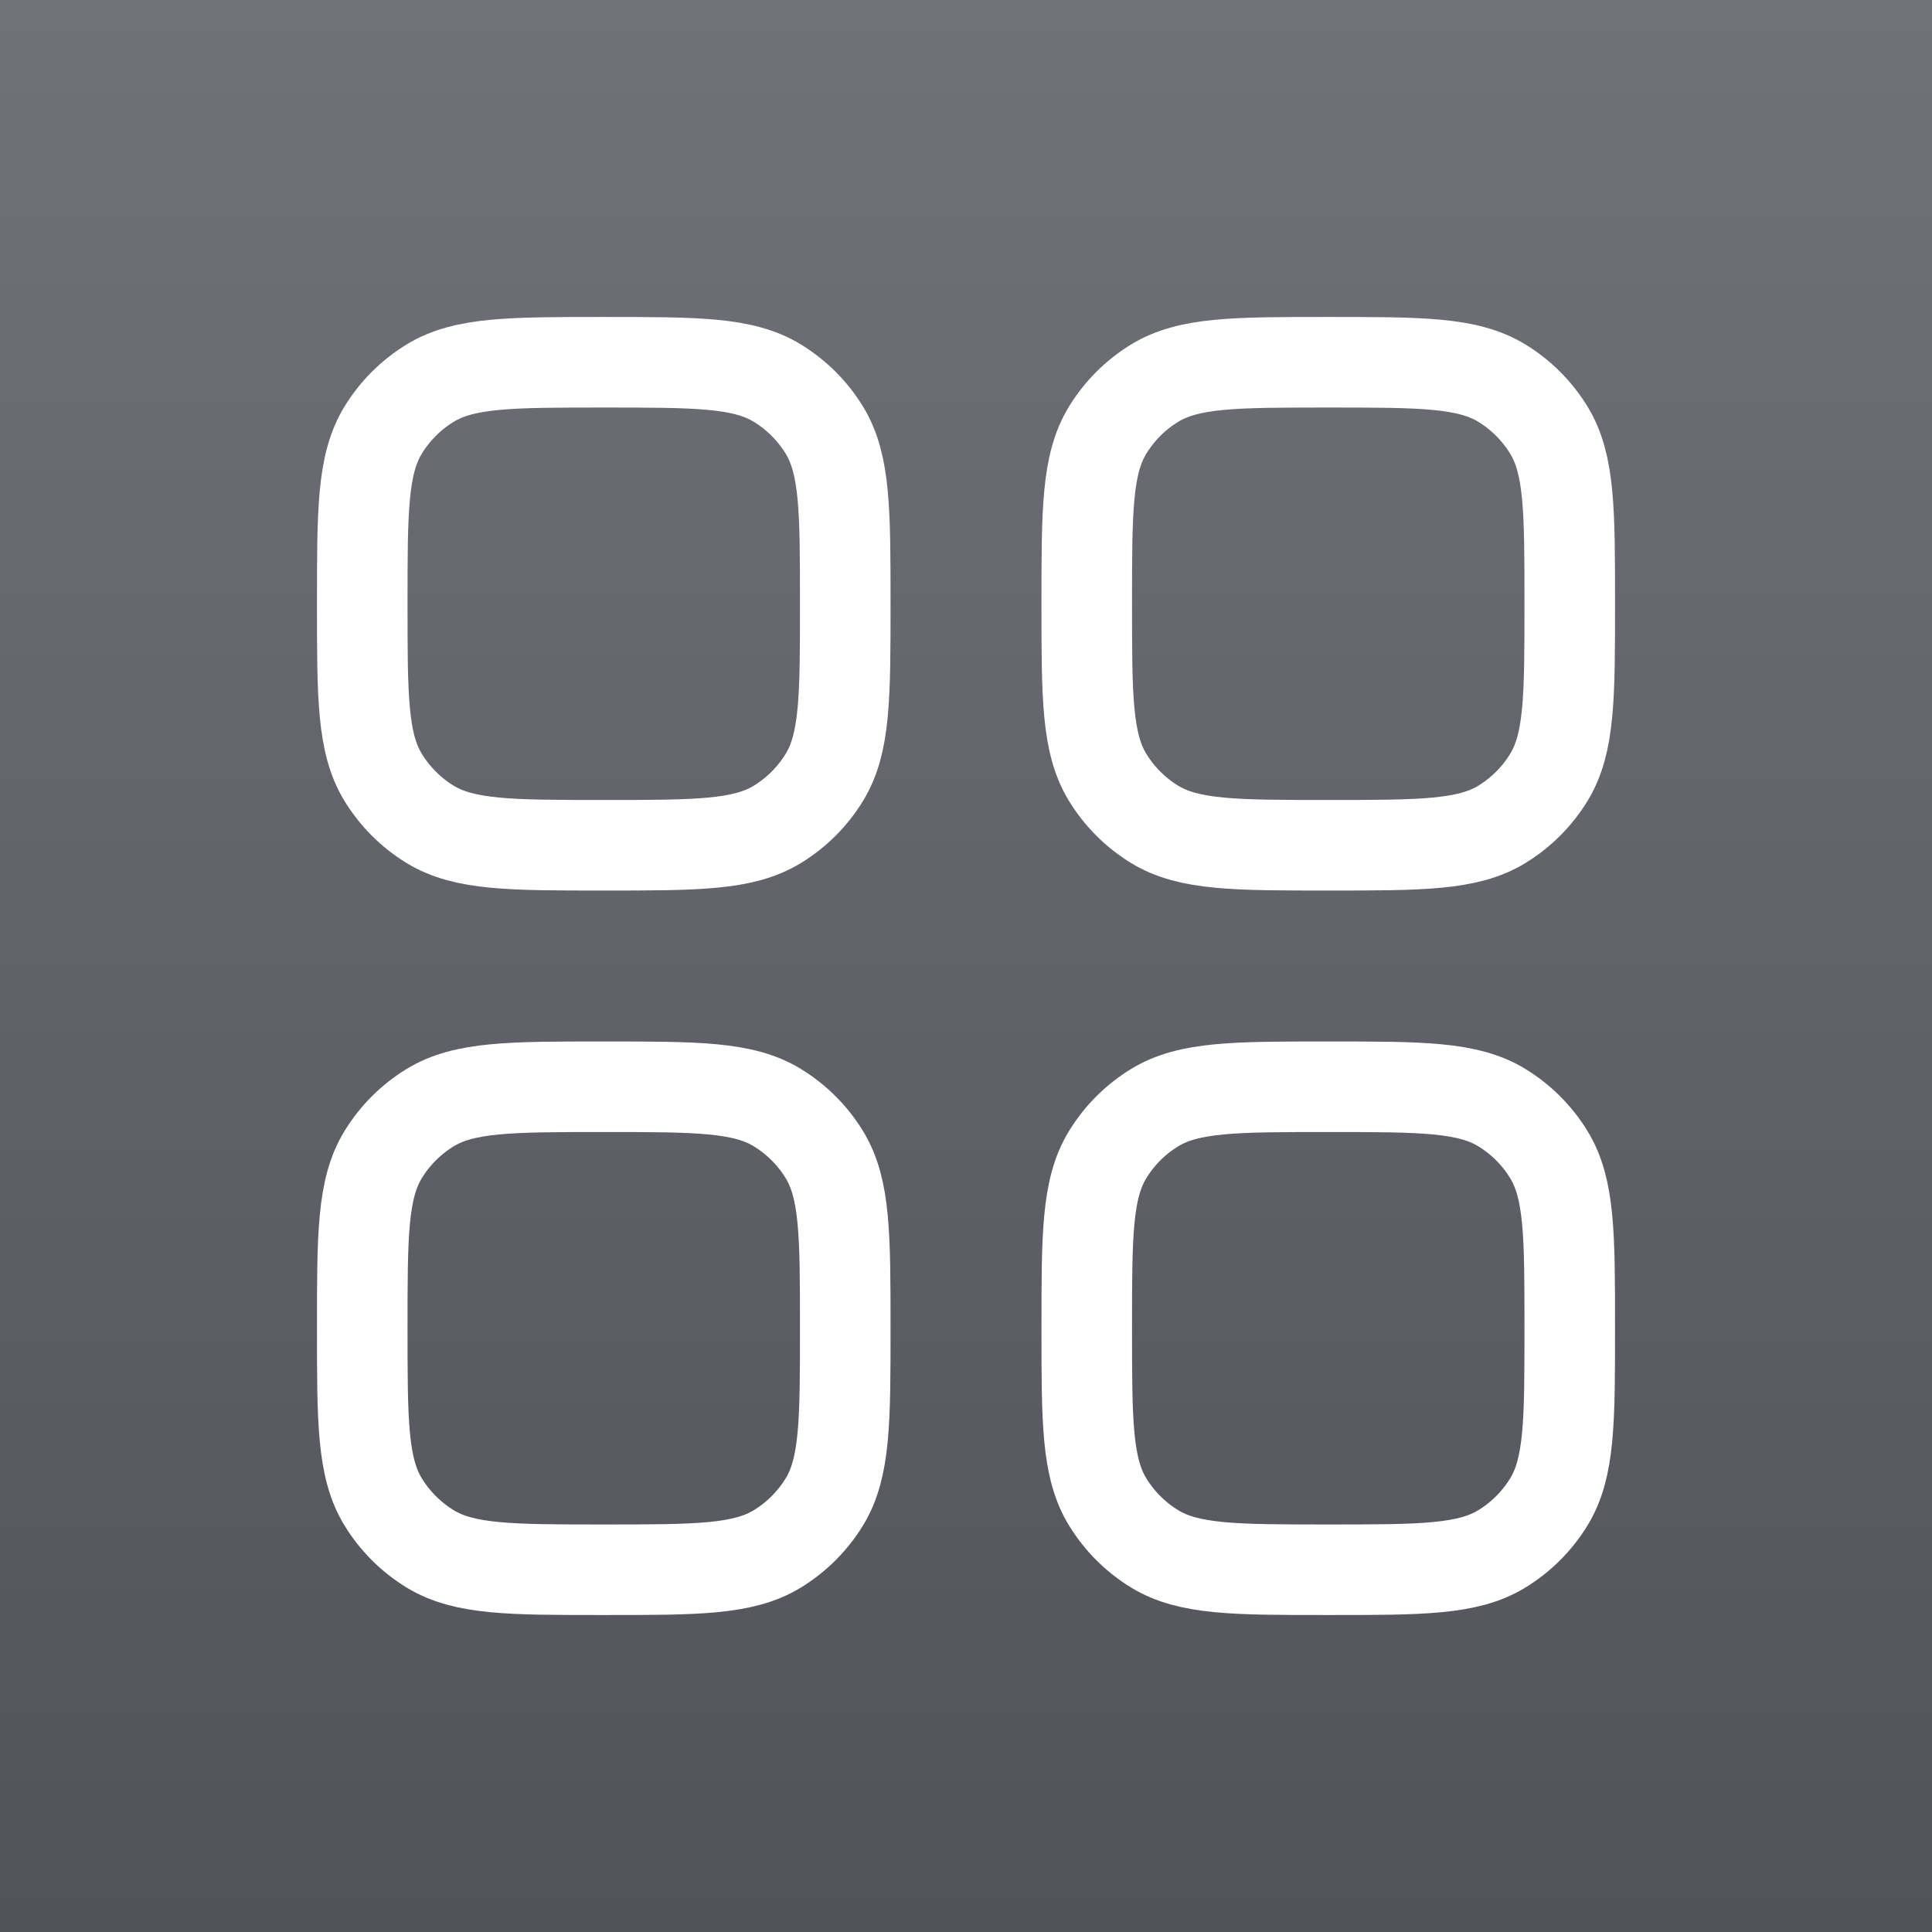
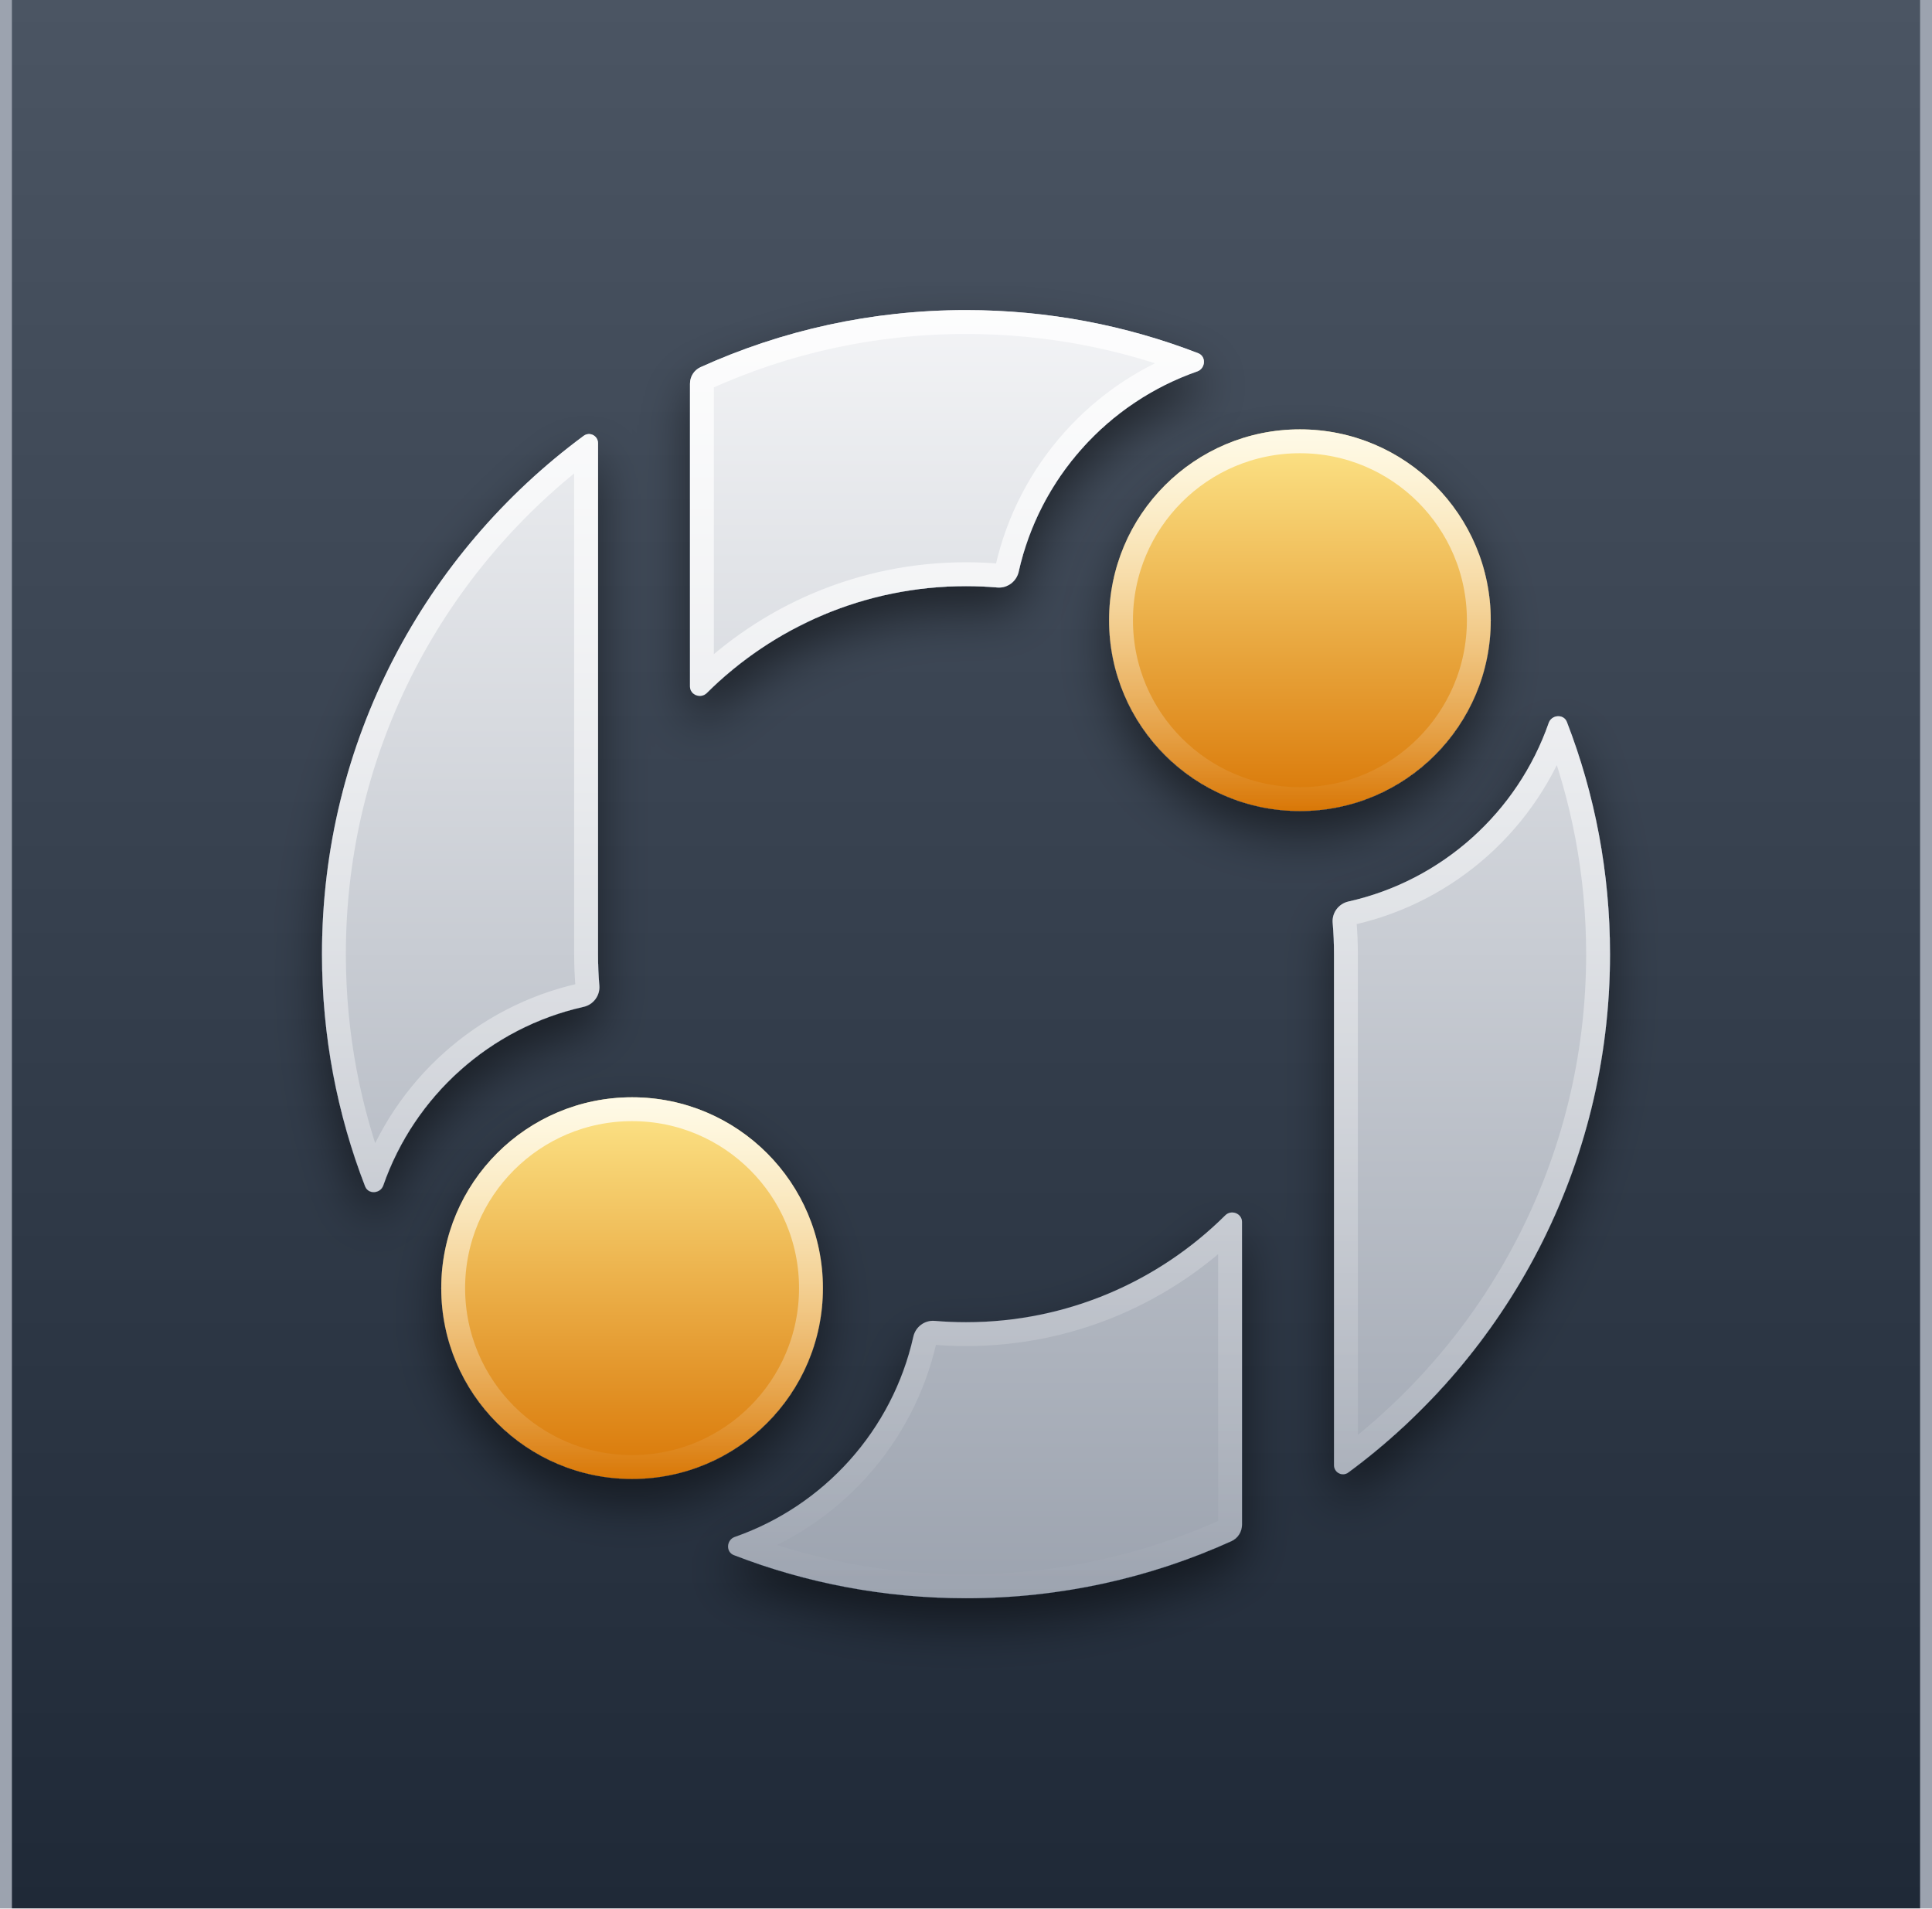
- <svg xmlns="http://www.w3.org/2000/svg" width="48" height="48" viewBox="0 0 48 48" fill="none">
-   <rect width="48" height="48" fill="url(#paint0_linear_214_1875)" />
-   <path d="M9 33C9 30.689 9 29.534 9.52 28.685C9.811 28.21 10.21 27.811 10.685 27.52C11.534 27 12.689 27 15 27C17.311 27 18.466 27 19.315 27.52C19.79 27.811 20.189 28.21 20.48 28.685C21 29.534 21 30.689 21 33C21 35.311 21 36.466 20.48 37.315C20.189 37.79 19.79 38.189 19.315 38.48C18.466 39 17.311 39 15 39C12.689 39 11.534 39 10.685 38.48C10.21 38.189 9.811 37.79 9.52 37.315C9 36.466 9 35.311 9 33Z" stroke="white" stroke-width="2.25" />
-   <path d="M27 33C27 30.689 27 29.534 27.52 28.685C27.811 28.21 28.21 27.811 28.685 27.52C29.534 27 30.689 27 33 27C35.311 27 36.466 27 37.315 27.52C37.79 27.811 38.189 28.21 38.48 28.685C39 29.534 39 30.689 39 33C39 35.311 39 36.466 38.48 37.315C38.189 37.79 37.79 38.189 37.315 38.48C36.466 39 35.311 39 33 39C30.689 39 29.534 39 28.685 38.48C28.21 38.189 27.811 37.79 27.52 37.315C27 36.466 27 35.311 27 33Z" stroke="white" stroke-width="2.25" />
-   <path d="M9 15C9 12.689 9 11.534 9.52 10.685C9.811 10.21 10.21 9.811 10.685 9.52C11.534 9 12.689 9 15 9C17.311 9 18.466 9 19.315 9.52C19.79 9.811 20.189 10.21 20.48 10.685C21 11.534 21 12.689 21 15C21 17.311 21 18.466 20.48 19.315C20.189 19.79 19.79 20.189 19.315 20.48C18.466 21 17.311 21 15 21C12.689 21 11.534 21 10.685 20.48C10.21 20.189 9.811 19.79 9.52 19.315C9 18.466 9 17.311 9 15Z" stroke="white" stroke-width="2.25" />
-   <path d="M27 15C27 12.689 27 11.534 27.52 10.685C27.811 10.21 28.21 9.811 28.685 9.52C29.534 9 30.689 9 33 9C35.311 9 36.466 9 37.315 9.52C37.79 9.811 38.189 10.21 38.48 10.685C39 11.534 39 12.689 39 15C39 17.311 39 18.466 38.48 19.315C38.189 19.79 37.79 20.189 37.315 20.48C36.466 21 35.311 21 33 21C30.689 21 29.534 21 28.685 20.48C28.21 20.189 27.811 19.79 27.52 19.315C27 18.466 27 17.311 27 15Z" stroke="white" stroke-width="2.25" />
+ <svg xmlns="http://www.w3.org/2000/svg" width="81" height="80" viewBox="0 0 81 80" fill="none">
+   <rect width="81" height="80" fill="#9CA3AF" />
+   <rect width="80" height="80" transform="translate(0.5)" fill="url(#paint0_linear_57_1234)" />
+   <g filter="url(#filter0_d_57_1234)">
+     <mask id="path-1-inside-1_57_1234" fill="white">
+       <path d="M34.5 54C34.5 58.418 30.918 62 26.5 62C22.082 62 18.5 58.418 18.5 54C18.5 49.582 22.082 46 26.5 46C30.918 46 34.5 49.582 34.5 54Z" />
+     </mask>
+     <path d="M34.5 54C34.5 58.418 30.918 62 26.5 62C22.082 62 18.5 58.418 18.5 54C18.5 49.582 22.082 46 26.5 46C30.918 46 34.5 49.582 34.5 54Z" fill="url(#paint1_linear_57_1234)" />
+     <path d="M34.5 54C34.5 58.418 30.918 62 26.5 62C22.082 62 18.5 58.418 18.5 54C18.5 49.582 22.082 46 26.5 46C30.918 46 34.5 49.582 34.5 54Z" stroke="url(#paint2_linear_57_1234)" stroke-width="2" mask="url(#path-1-inside-1_57_1234)" />
+   </g>
+   <g filter="url(#filter1_d_57_1234)">
+     <mask id="path-2-inside-2_57_1234" fill="white">
+       <path d="M62.5 26C62.5 30.418 58.918 34 54.5 34C50.082 34 46.5 30.418 46.5 26C46.5 21.582 50.082 18 54.5 18C58.918 18 62.5 21.582 62.5 26Z" />
+     </mask>
+     <path d="M62.5 26C62.5 30.418 58.918 34 54.5 34C50.082 34 46.5 30.418 46.5 26C46.5 21.582 50.082 18 54.5 18C58.918 18 62.5 21.582 62.5 26Z" fill="url(#paint3_linear_57_1234)" />
+     <path d="M62.5 26C62.5 30.418 58.918 34 54.5 34C50.082 34 46.5 30.418 46.5 26C46.5 21.582 50.082 18 54.5 18C58.918 18 62.5 21.582 62.5 26Z" stroke="url(#paint4_linear_57_1234)" stroke-width="2" mask="url(#path-2-inside-2_57_1234)" />
+   </g>
+   <g filter="url(#filter2_d_57_1234)">
+     <mask id="path-3-inside-3_57_1234" fill="white">
+       <path d="M29.628 29.053C32.417 26.283 36.259 24.571 40.5 24.571C40.943 24.571 41.382 24.59 41.816 24.627C42.234 24.662 42.615 24.376 42.707 23.966C43.583 20.044 46.451 16.872 50.194 15.569C50.543 15.447 50.579 14.941 50.234 14.808C47.214 13.64 43.932 13 40.5 13C36.532 13 32.764 13.856 29.371 15.393C29.1 15.516 28.929 15.788 28.929 16.086V28.775C28.929 29.13 29.376 29.303 29.628 29.053Z" />
+       <path d="M56.529 61.729C56.278 61.914 55.929 61.733 55.929 61.421V40C55.929 39.557 55.91 39.118 55.873 38.684C55.838 38.266 56.124 37.885 56.534 37.793C60.456 36.917 63.627 34.049 64.931 30.306C65.052 29.957 65.559 29.921 65.692 30.266C66.86 33.286 67.5 36.568 67.5 40C67.5 48.91 63.184 56.812 56.529 61.729Z" />
+       <path d="M16.069 49.693C15.948 50.043 15.441 50.079 15.308 49.733C14.14 46.714 13.5 43.432 13.5 40C13.5 31.09 17.816 23.188 24.471 18.271C24.722 18.085 25.072 18.267 25.072 18.579V40C25.072 40.443 25.09 40.882 25.127 41.316C25.162 41.734 24.876 42.115 24.466 42.207C20.544 43.083 17.372 45.951 16.069 49.693Z" />
+       <path d="M51.629 64.607C51.9 64.484 52.071 64.212 52.071 63.914V51.225C52.071 50.87 51.624 50.697 51.372 50.947C48.583 53.717 44.741 55.429 40.5 55.429C40.057 55.429 39.618 55.41 39.184 55.373C38.766 55.338 38.385 55.624 38.293 56.034C37.417 59.956 34.549 63.127 30.806 64.431C30.457 64.553 30.421 65.059 30.766 65.192C33.786 66.36 37.068 67 40.5 67C44.468 67 48.236 66.144 51.629 64.607Z" />
+     </mask>
+     <path d="M29.628 29.053C32.417 26.283 36.259 24.571 40.5 24.571C40.943 24.571 41.382 24.59 41.816 24.627C42.234 24.662 42.615 24.376 42.707 23.966C43.583 20.044 46.451 16.872 50.194 15.569C50.543 15.447 50.579 14.941 50.234 14.808C47.214 13.64 43.932 13 40.5 13C36.532 13 32.764 13.856 29.371 15.393C29.1 15.516 28.929 15.788 28.929 16.086V28.775C28.929 29.13 29.376 29.303 29.628 29.053Z" fill="url(#paint5_linear_57_1234)" />
+     <path d="M56.529 61.729C56.278 61.914 55.929 61.733 55.929 61.421V40C55.929 39.557 55.91 39.118 55.873 38.684C55.838 38.266 56.124 37.885 56.534 37.793C60.456 36.917 63.627 34.049 64.931 30.306C65.052 29.957 65.559 29.921 65.692 30.266C66.86 33.286 67.5 36.568 67.5 40C67.5 48.91 63.184 56.812 56.529 61.729Z" fill="url(#paint6_linear_57_1234)" />
+     <path d="M16.069 49.693C15.948 50.043 15.441 50.079 15.308 49.733C14.14 46.714 13.5 43.432 13.5 40C13.5 31.09 17.816 23.188 24.471 18.271C24.722 18.085 25.072 18.267 25.072 18.579V40C25.072 40.443 25.09 40.882 25.127 41.316C25.162 41.734 24.876 42.115 24.466 42.207C20.544 43.083 17.372 45.951 16.069 49.693Z" fill="url(#paint7_linear_57_1234)" />
+     <path d="M51.629 64.607C51.9 64.484 52.071 64.212 52.071 63.914V51.225C52.071 50.87 51.624 50.697 51.372 50.947C48.583 53.717 44.741 55.429 40.5 55.429C40.057 55.429 39.618 55.41 39.184 55.373C38.766 55.338 38.385 55.624 38.293 56.034C37.417 59.956 34.549 63.127 30.806 64.431C30.457 64.553 30.421 65.059 30.766 65.192C33.786 66.36 37.068 67 40.5 67C44.468 67 48.236 66.144 51.629 64.607Z" fill="url(#paint8_linear_57_1234)" />
+     <path d="M29.628 29.053C32.417 26.283 36.259 24.571 40.5 24.571C40.943 24.571 41.382 24.59 41.816 24.627C42.234 24.662 42.615 24.376 42.707 23.966C43.583 20.044 46.451 16.872 50.194 15.569C50.543 15.447 50.579 14.941 50.234 14.808C47.214 13.64 43.932 13 40.5 13C36.532 13 32.764 13.856 29.371 15.393C29.1 15.516 28.929 15.788 28.929 16.086V28.775C28.929 29.13 29.376 29.303 29.628 29.053Z" stroke="url(#paint9_linear_57_1234)" stroke-width="2" mask="url(#path-3-inside-3_57_1234)" />
+     <path d="M56.529 61.729C56.278 61.914 55.929 61.733 55.929 61.421V40C55.929 39.557 55.91 39.118 55.873 38.684C55.838 38.266 56.124 37.885 56.534 37.793C60.456 36.917 63.627 34.049 64.931 30.306C65.052 29.957 65.559 29.921 65.692 30.266C66.86 33.286 67.5 36.568 67.5 40C67.5 48.91 63.184 56.812 56.529 61.729Z" stroke="url(#paint10_linear_57_1234)" stroke-width="2" mask="url(#path-3-inside-3_57_1234)" />
+     <path d="M16.069 49.693C15.948 50.043 15.441 50.079 15.308 49.733C14.14 46.714 13.5 43.432 13.5 40C13.5 31.09 17.816 23.188 24.471 18.271C24.722 18.085 25.072 18.267 25.072 18.579V40C25.072 40.443 25.09 40.882 25.127 41.316C25.162 41.734 24.876 42.115 24.466 42.207C20.544 43.083 17.372 45.951 16.069 49.693Z" stroke="url(#paint11_linear_57_1234)" stroke-width="2" mask="url(#path-3-inside-3_57_1234)" />
+     <path d="M51.629 64.607C51.9 64.484 52.071 64.212 52.071 63.914V51.225C52.071 50.87 51.624 50.697 51.372 50.947C48.583 53.717 44.741 55.429 40.5 55.429C40.057 55.429 39.618 55.41 39.184 55.373C38.766 55.338 38.385 55.624 38.293 56.034C37.417 59.956 34.549 63.127 30.806 64.431C30.457 64.553 30.421 65.059 30.766 65.192C33.786 66.36 37.068 67 40.5 67C44.468 67 48.236 66.144 51.629 64.607Z" stroke="url(#paint12_linear_57_1234)" stroke-width="2" mask="url(#path-3-inside-3_57_1234)" />
+   </g>
  <defs>
-     <linearGradient id="paint0_linear_214_1875" x1="24" y1="0" x2="24" y2="48" gradientUnits="userSpaceOnUse">
-       <stop stop-color="#71717A" />
-       <stop offset="1" stop-color="#52525B" />
+     <filter id="filter0_d_57_1234" x="16.5" y="45" width="20" height="20" filterUnits="userSpaceOnUse" color-interpolation-filters="sRGB">
+       <feFlood flood-opacity="0" result="BackgroundImageFix" />
+       <feColorMatrix in="SourceAlpha" type="matrix" values="0 0 0 0 0 0 0 0 0 0 0 0 0 0 0 0 0 0 127 0" result="hardAlpha" />
+       <feOffset dy="1" />
+       <feGaussianBlur stdDeviation="1" />
+       <feComposite in2="hardAlpha" operator="out" />
+       <feColorMatrix type="matrix" values="0 0 0 0 0 0 0 0 0 0 0 0 0 0 0 0 0 0 0.5 0" />
+       <feBlend mode="normal" in2="BackgroundImageFix" result="effect1_dropShadow_57_1234" />
+       <feBlend mode="normal" in="SourceGraphic" in2="effect1_dropShadow_57_1234" result="shape" />
+     </filter>
+     <filter id="filter1_d_57_1234" x="44.5" y="17" width="20" height="20" filterUnits="userSpaceOnUse" color-interpolation-filters="sRGB">
+       <feFlood flood-opacity="0" result="BackgroundImageFix" />
+       <feColorMatrix in="SourceAlpha" type="matrix" values="0 0 0 0 0 0 0 0 0 0 0 0 0 0 0 0 0 0 127 0" result="hardAlpha" />
+       <feOffset dy="1" />
+       <feGaussianBlur stdDeviation="1" />
+       <feComposite in2="hardAlpha" operator="out" />
+       <feColorMatrix type="matrix" values="0 0 0 0 0 0 0 0 0 0 0 0 0 0 0 0 0 0 0.5 0" />
+       <feBlend mode="normal" in2="BackgroundImageFix" result="effect1_dropShadow_57_1234" />
+       <feBlend mode="normal" in="SourceGraphic" in2="effect1_dropShadow_57_1234" result="shape" />
+     </filter>
+     <filter id="filter2_d_57_1234" x="11.5" y="12" width="58" height="58" filterUnits="userSpaceOnUse" color-interpolation-filters="sRGB">
+       <feFlood flood-opacity="0" result="BackgroundImageFix" />
+       <feColorMatrix in="SourceAlpha" type="matrix" values="0 0 0 0 0 0 0 0 0 0 0 0 0 0 0 0 0 0 127 0" result="hardAlpha" />
+       <feOffset dy="1" />
+       <feGaussianBlur stdDeviation="1" />
+       <feComposite in2="hardAlpha" operator="out" />
+       <feColorMatrix type="matrix" values="0 0 0 0 0 0 0 0 0 0 0 0 0 0 0 0 0 0 0.5 0" />
+       <feBlend mode="normal" in2="BackgroundImageFix" result="effect1_dropShadow_57_1234" />
+       <feBlend mode="normal" in="SourceGraphic" in2="effect1_dropShadow_57_1234" result="shape" />
+     </filter>
+     <linearGradient id="paint0_linear_57_1234" x1="40" y1="0" x2="40" y2="80" gradientUnits="userSpaceOnUse">
+       <stop stop-color="#4B5563" />
+       <stop offset="1" stop-color="#1F2937" />
+     </linearGradient>
+     <linearGradient id="paint1_linear_57_1234" x1="26.5" y1="46" x2="26.5" y2="62" gradientUnits="userSpaceOnUse">
+       <stop stop-color="#FDE68A" />
+       <stop offset="1" stop-color="#D97706" />
+     </linearGradient>
+     <linearGradient id="paint2_linear_57_1234" x1="26.5" y1="46" x2="26.5" y2="62" gradientUnits="userSpaceOnUse">
+       <stop stop-color="white" stop-opacity="0.8" />
+       <stop offset="1" stop-color="white" stop-opacity="0" />
+     </linearGradient>
+     <linearGradient id="paint3_linear_57_1234" x1="54.5" y1="18" x2="54.5" y2="34" gradientUnits="userSpaceOnUse">
+       <stop stop-color="#FDE68A" />
+       <stop offset="1" stop-color="#D97706" />
+     </linearGradient>
+     <linearGradient id="paint4_linear_57_1234" x1="54.5" y1="18" x2="54.5" y2="34" gradientUnits="userSpaceOnUse">
+       <stop stop-color="white" stop-opacity="0.8" />
+       <stop offset="1" stop-color="white" stop-opacity="0" />
+     </linearGradient>
+     <linearGradient id="paint5_linear_57_1234" x1="40.5" y1="13" x2="40.5" y2="67" gradientUnits="userSpaceOnUse">
+       <stop stop-color="#F3F4F6" />
+       <stop offset="1" stop-color="#9CA3AF" />
+     </linearGradient>
+     <linearGradient id="paint6_linear_57_1234" x1="40.5" y1="13" x2="40.5" y2="67" gradientUnits="userSpaceOnUse">
+       <stop stop-color="#F3F4F6" />
+       <stop offset="1" stop-color="#9CA3AF" />
+     </linearGradient>
+     <linearGradient id="paint7_linear_57_1234" x1="40.5" y1="13" x2="40.5" y2="67" gradientUnits="userSpaceOnUse">
+       <stop stop-color="#F3F4F6" />
+       <stop offset="1" stop-color="#9CA3AF" />
+     </linearGradient>
+     <linearGradient id="paint8_linear_57_1234" x1="40.5" y1="13" x2="40.5" y2="67" gradientUnits="userSpaceOnUse">
+       <stop stop-color="#F3F4F6" />
+       <stop offset="1" stop-color="#9CA3AF" />
+     </linearGradient>
+     <linearGradient id="paint9_linear_57_1234" x1="40.5" y1="13" x2="40.5" y2="67" gradientUnits="userSpaceOnUse">
+       <stop stop-color="white" stop-opacity="0.8" />
+       <stop offset="1" stop-color="white" stop-opacity="0" />
+     </linearGradient>
+     <linearGradient id="paint10_linear_57_1234" x1="40.5" y1="13" x2="40.5" y2="67" gradientUnits="userSpaceOnUse">
+       <stop stop-color="white" stop-opacity="0.8" />
+       <stop offset="1" stop-color="white" stop-opacity="0" />
+     </linearGradient>
+     <linearGradient id="paint11_linear_57_1234" x1="40.5" y1="13" x2="40.5" y2="67" gradientUnits="userSpaceOnUse">
+       <stop stop-color="white" stop-opacity="0.8" />
+       <stop offset="1" stop-color="white" stop-opacity="0" />
+     </linearGradient>
+     <linearGradient id="paint12_linear_57_1234" x1="40.5" y1="13" x2="40.5" y2="67" gradientUnits="userSpaceOnUse">
+       <stop stop-color="white" stop-opacity="0.8" />
+       <stop offset="1" stop-color="white" stop-opacity="0" />
    </linearGradient>
  </defs>
</svg>
